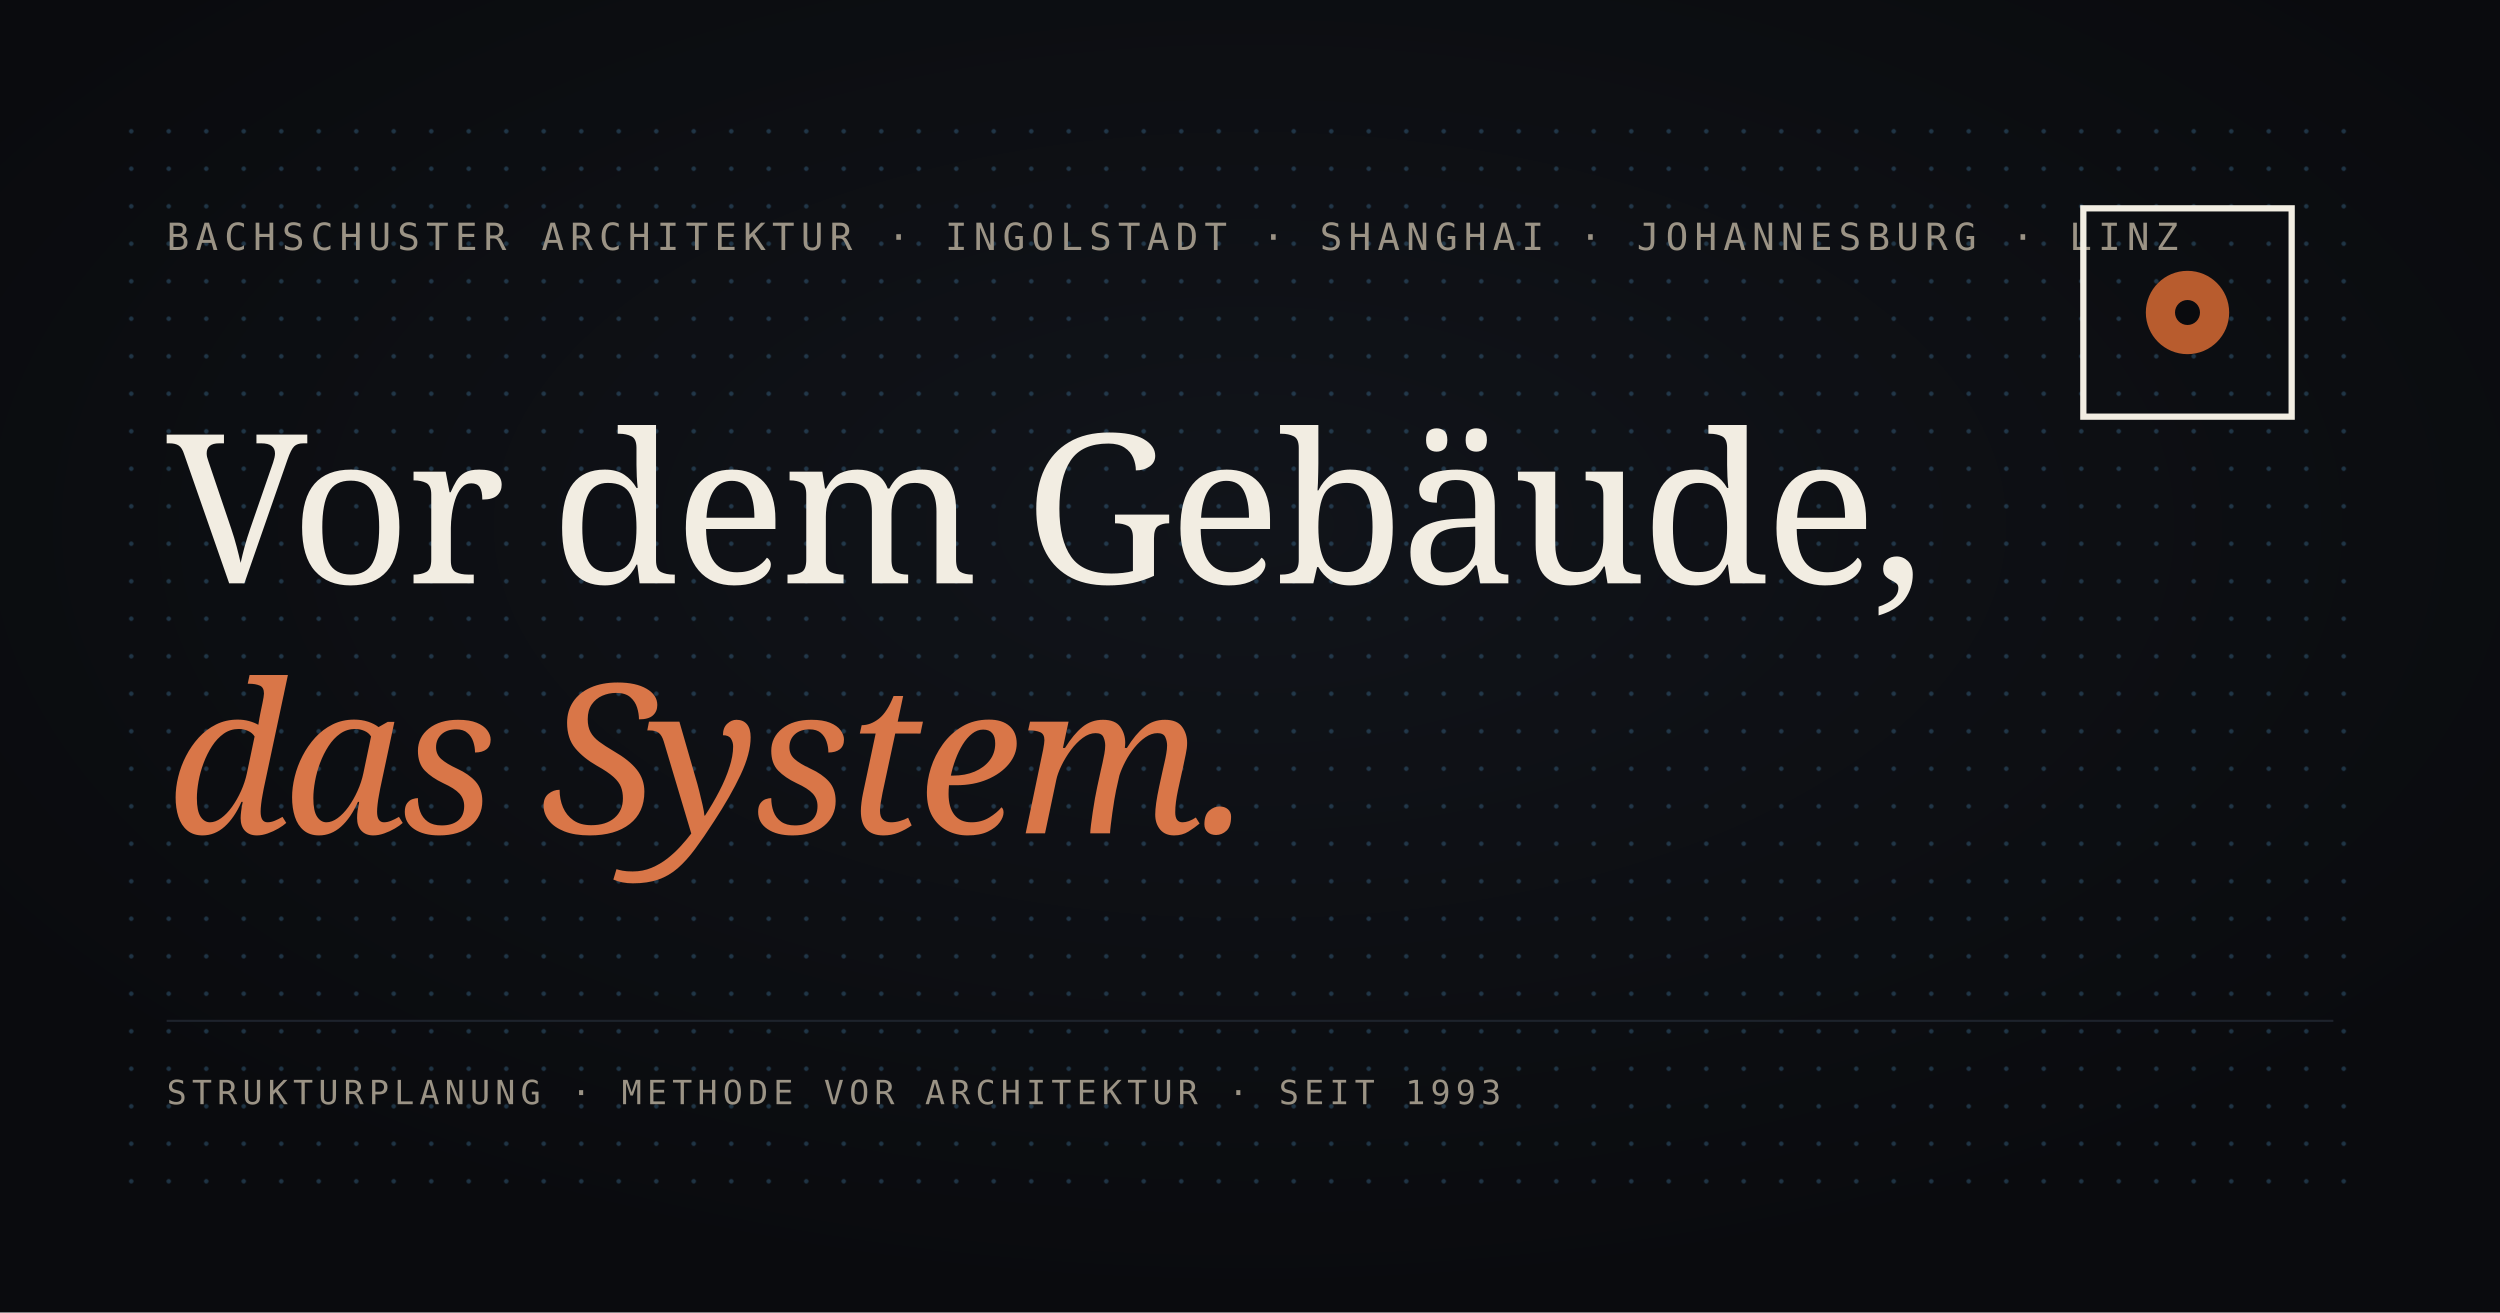
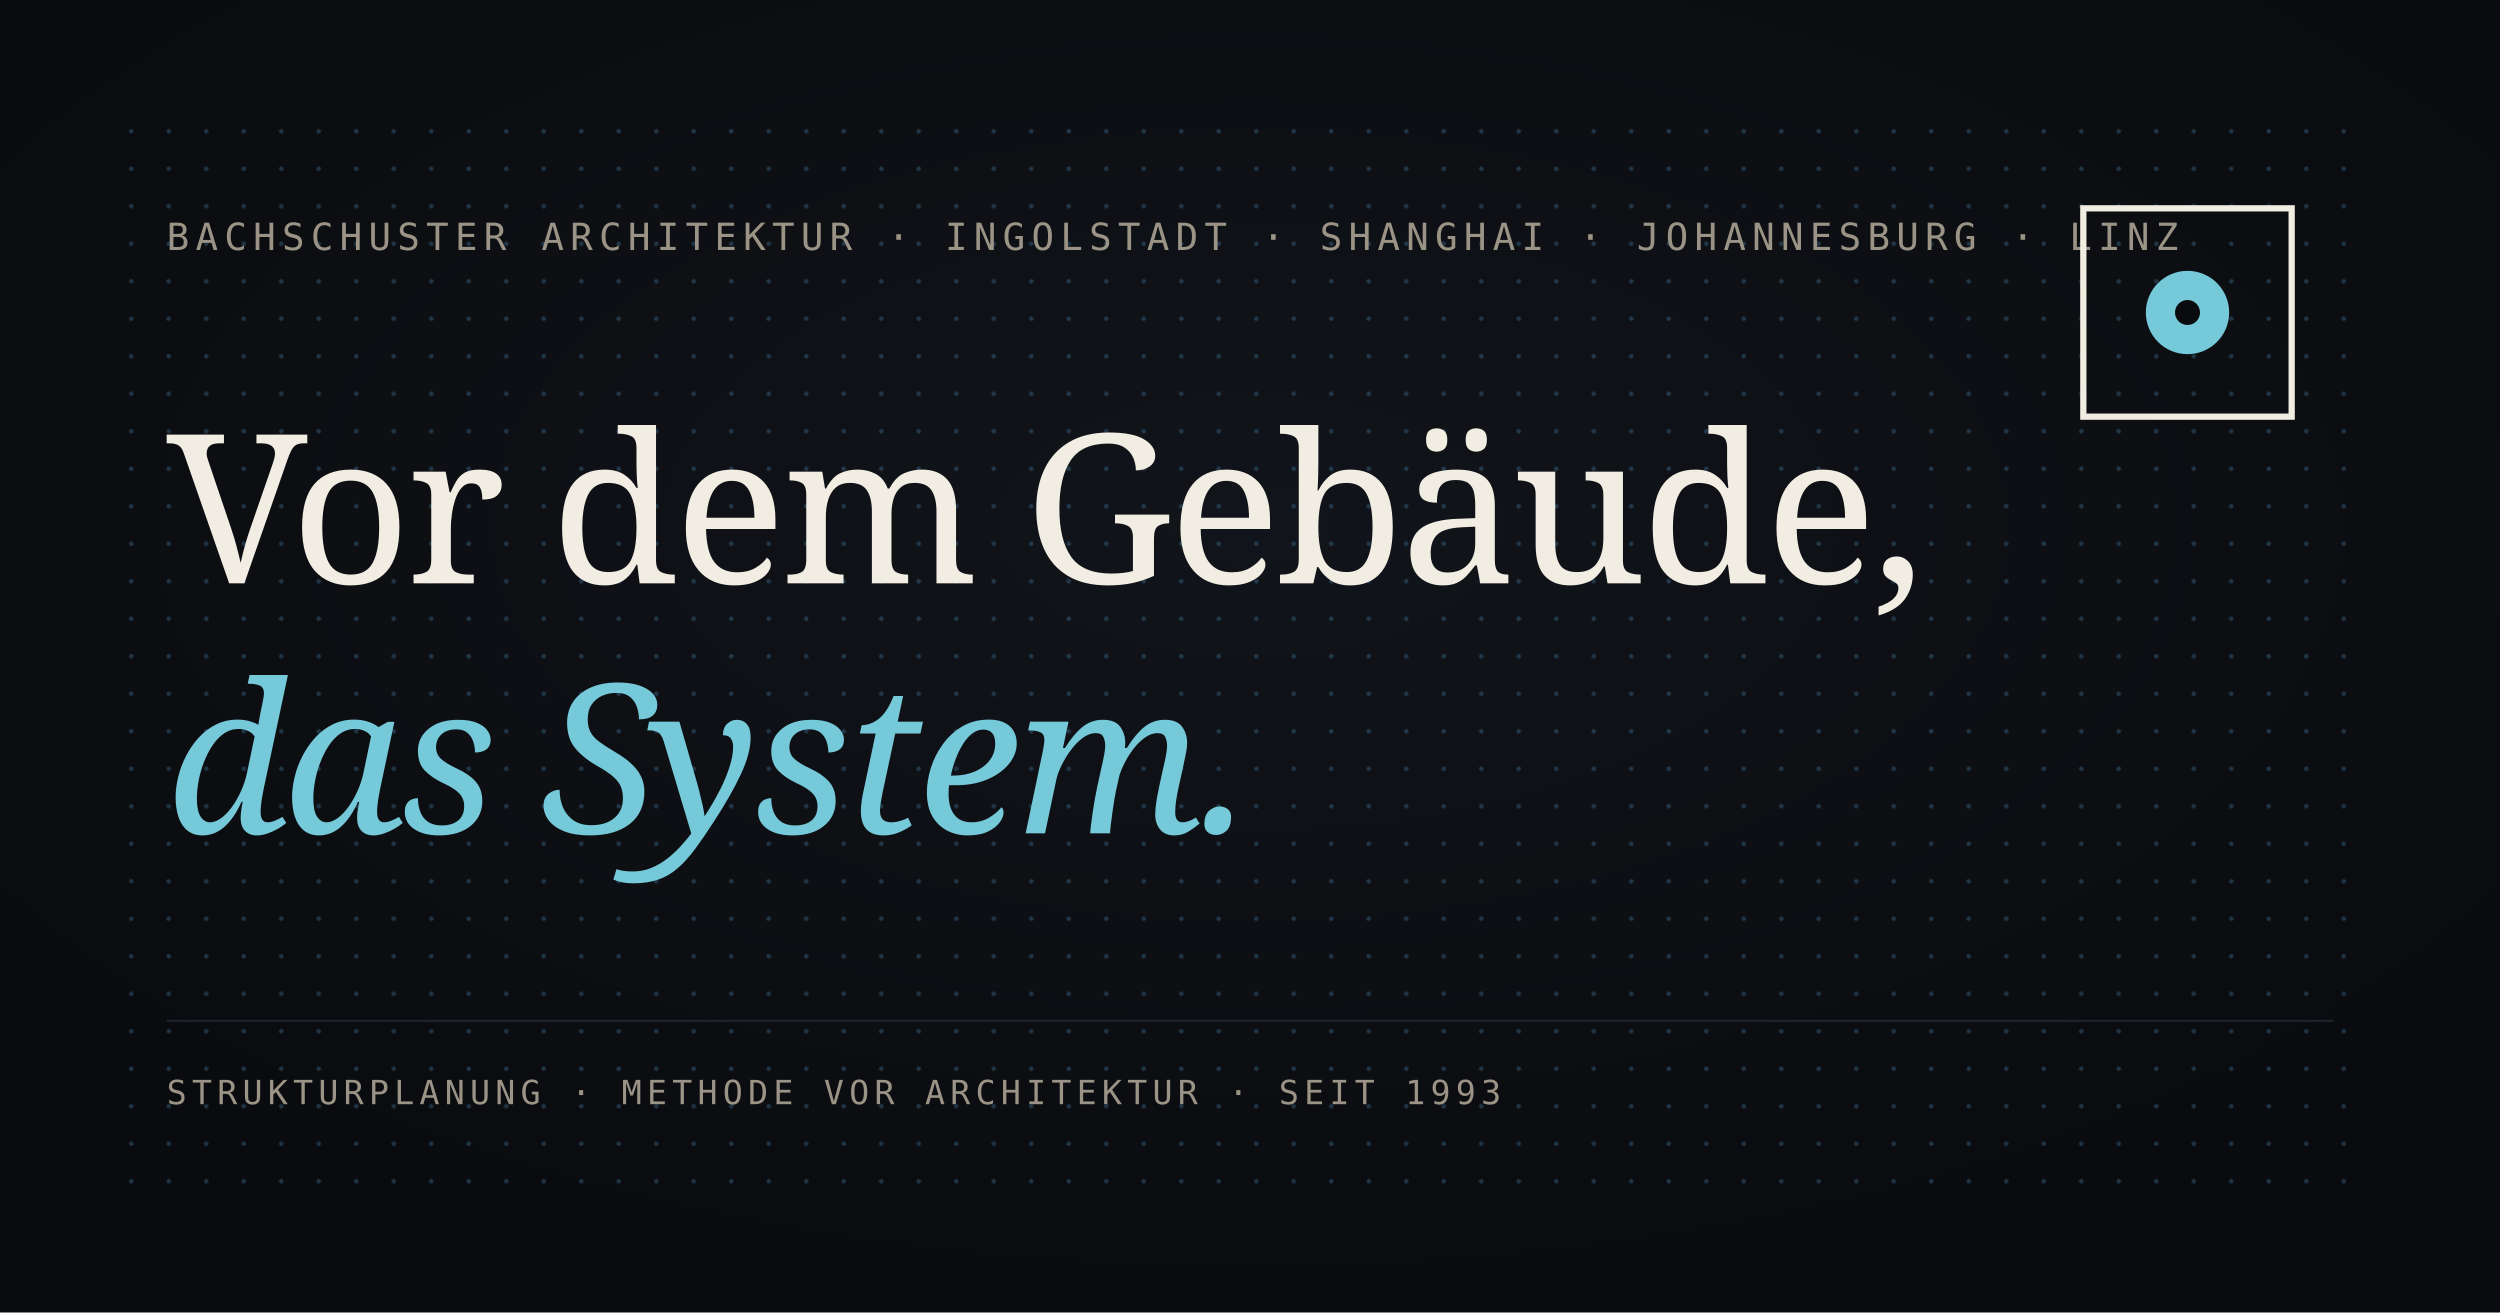
<svg xmlns="http://www.w3.org/2000/svg" viewBox="0 0 1200 630" width="1200" height="630">
  <defs>
    <radialGradient id="bg" cx="50%" cy="40%" r="60%">
      <stop offset="0%" stop-color="#11141A" />
      <stop offset="100%" stop-color="#0A0B0E" />
    </radialGradient>
    <pattern id="dots" x="0" y="0" width="18" height="18" patternUnits="userSpaceOnUse">
      <circle cx="9" cy="9" r="1.1" fill="#4D8FBF" fill-opacity="0.3" />
    </pattern>
  </defs>
  <rect width="1200" height="630" fill="url(#bg)" />
  <rect x="60" y="60" width="1080" height="510" fill="url(#dots)" />
  <text x="80" y="120" font-family="ui-monospace, SFMono-Regular, monospace" font-size="18" letter-spacing="3" fill="#9B9385">
    BACHSCHUSTER ARCHITEKTUR · INGOLSTADT · SHANGHAI · JOHANNESBURG · LINZ
  </text>
  <text x="80" y="280" font-family="Fraunces, Georgia, serif" font-size="100" font-weight="400" fill="#F2EDE2" letter-spacing="-2">
    Vor dem Gebäude,
  </text>
-   <text x="80" y="400" font-family="Fraunces, Georgia, serif" font-size="100" font-style="italic" font-weight="400" fill="#D97648" letter-spacing="-2">
+   <text x="80" y="400" font-family="Fraunces, Georgia, serif" font-size="100" font-style="italic" font-weight="400" fill="#75C9D9" letter-spacing="-2">
    das System.
  </text>
  <line x1="80" y1="490" x2="1120" y2="490" stroke="#1E232C" stroke-width="1" />
  <text x="80" y="530" font-family="ui-monospace, SFMono-Regular, monospace" font-size="16" letter-spacing="2.5" fill="#9B9385">
    STRUKTURPLANUNG · METHODE VOR ARCHITEKTUR · SEIT 1993
  </text>
  <g transform="translate(1000 100)">
    <rect x="0" y="0" width="100" height="100" fill="none" stroke="#F2EDE2" stroke-width="3" />
-     <circle cx="50" cy="50" r="20" fill="#B85C2E" />
+     <circle cx="50" cy="50" r="20" fill="#75C9D9" />
    <circle cx="50" cy="50" r="6" fill="#0A0B0E" />
  </g>
</svg>
